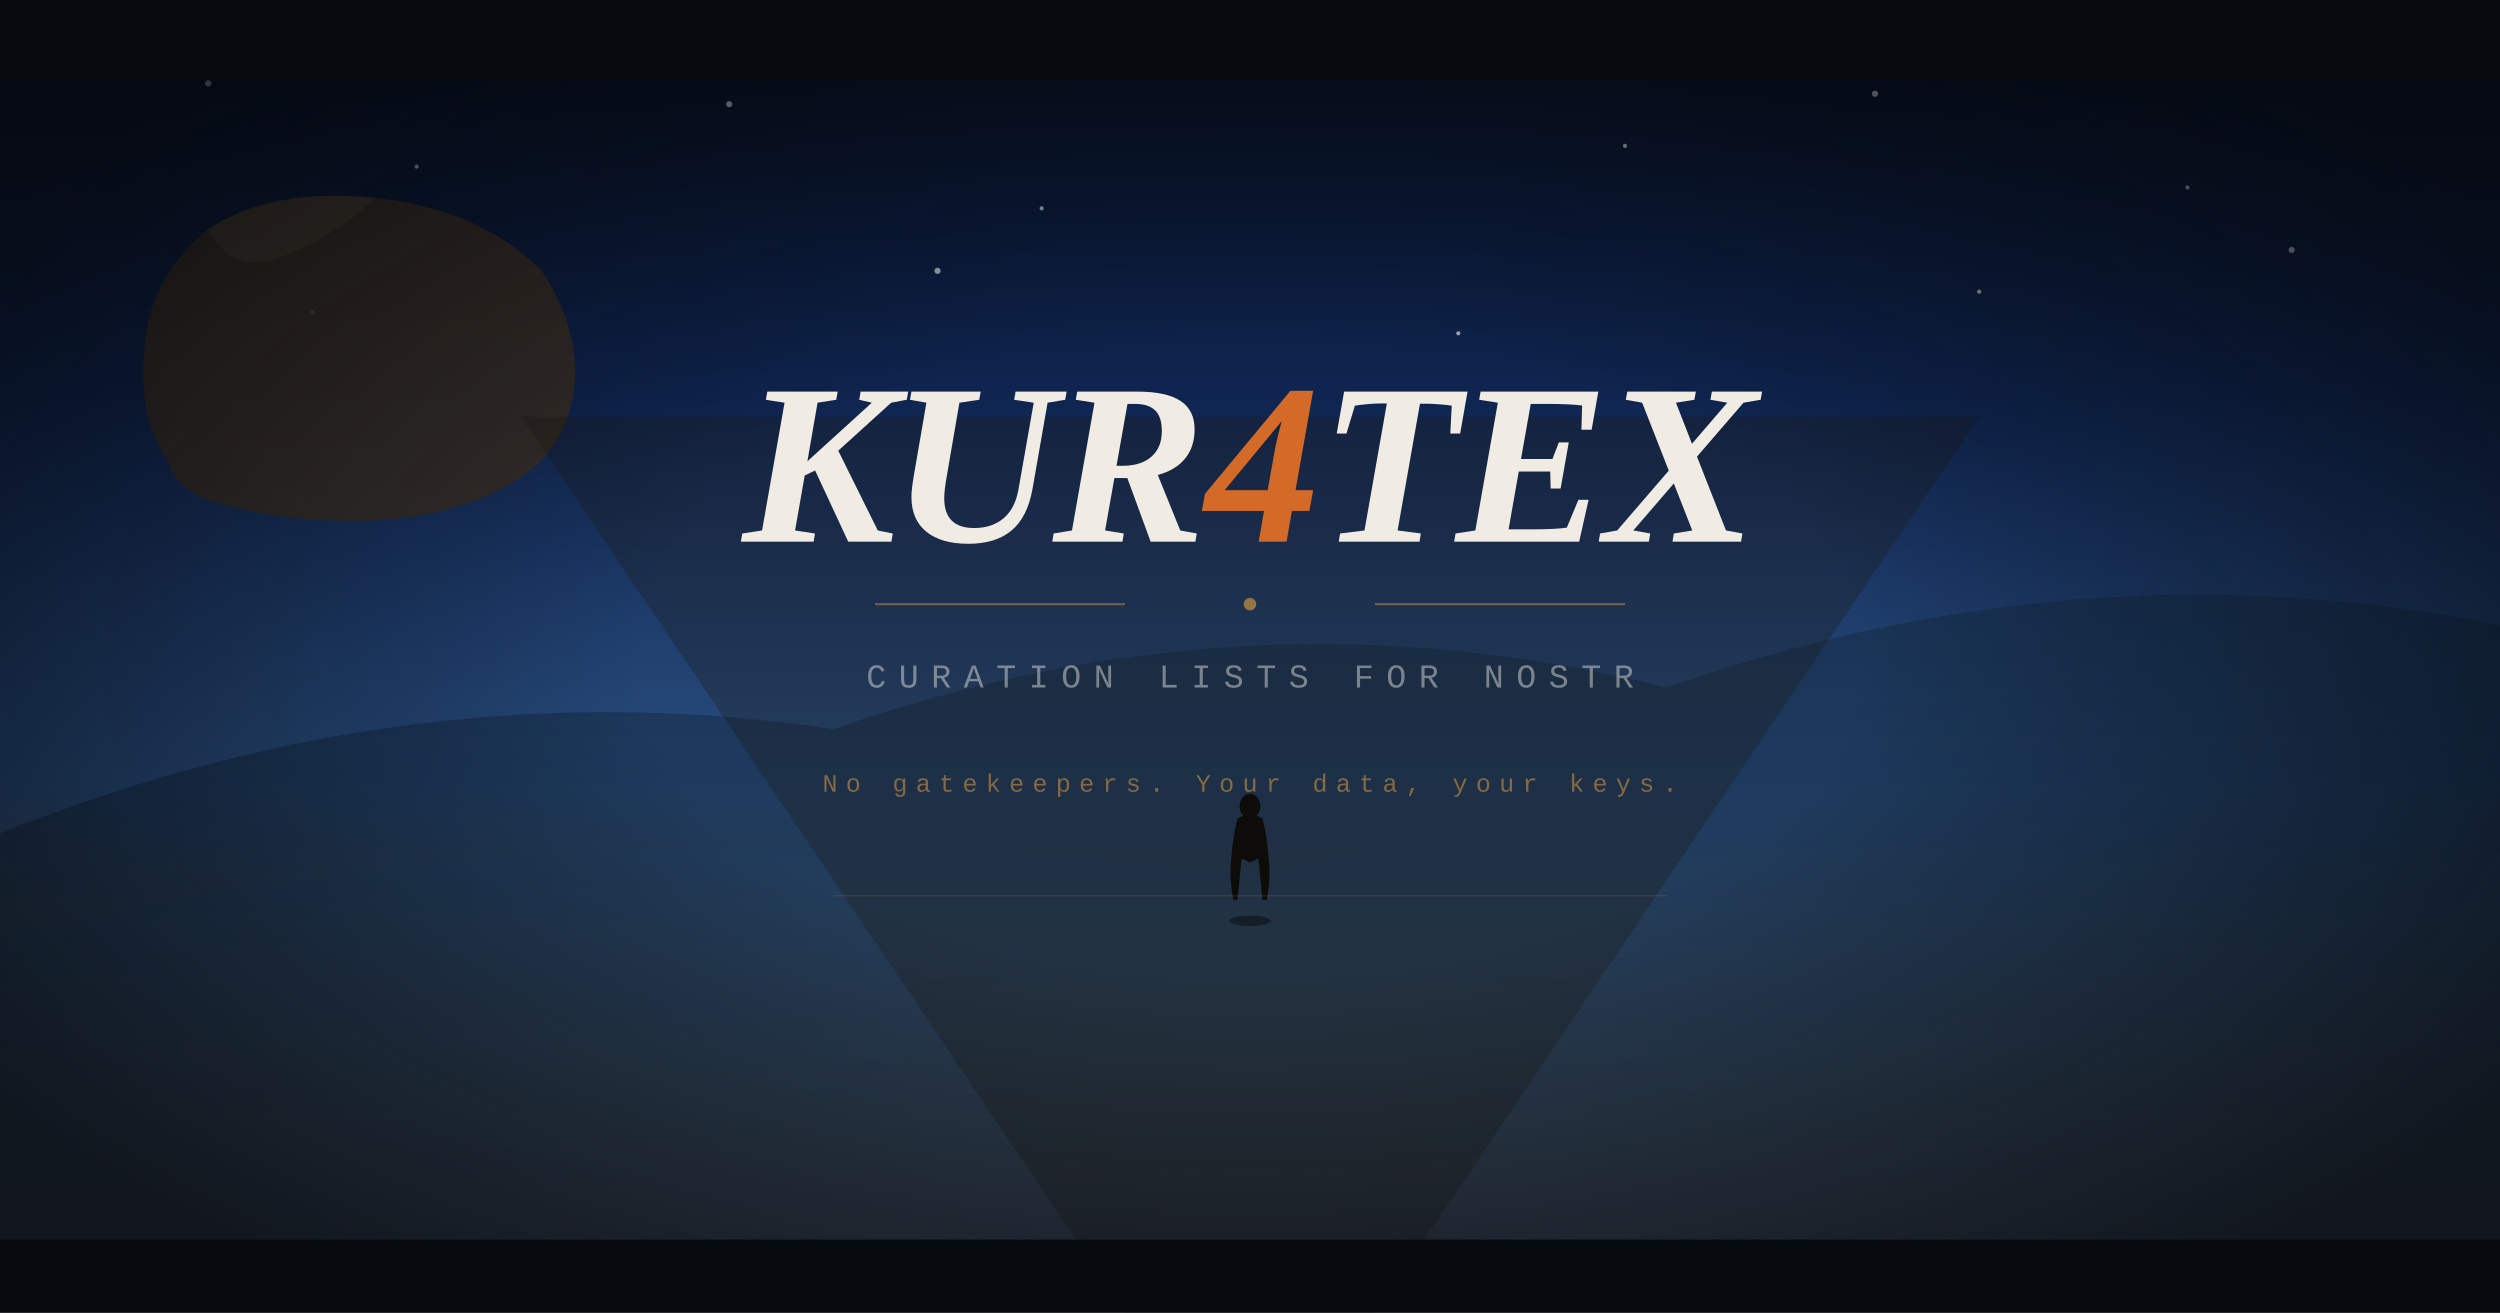
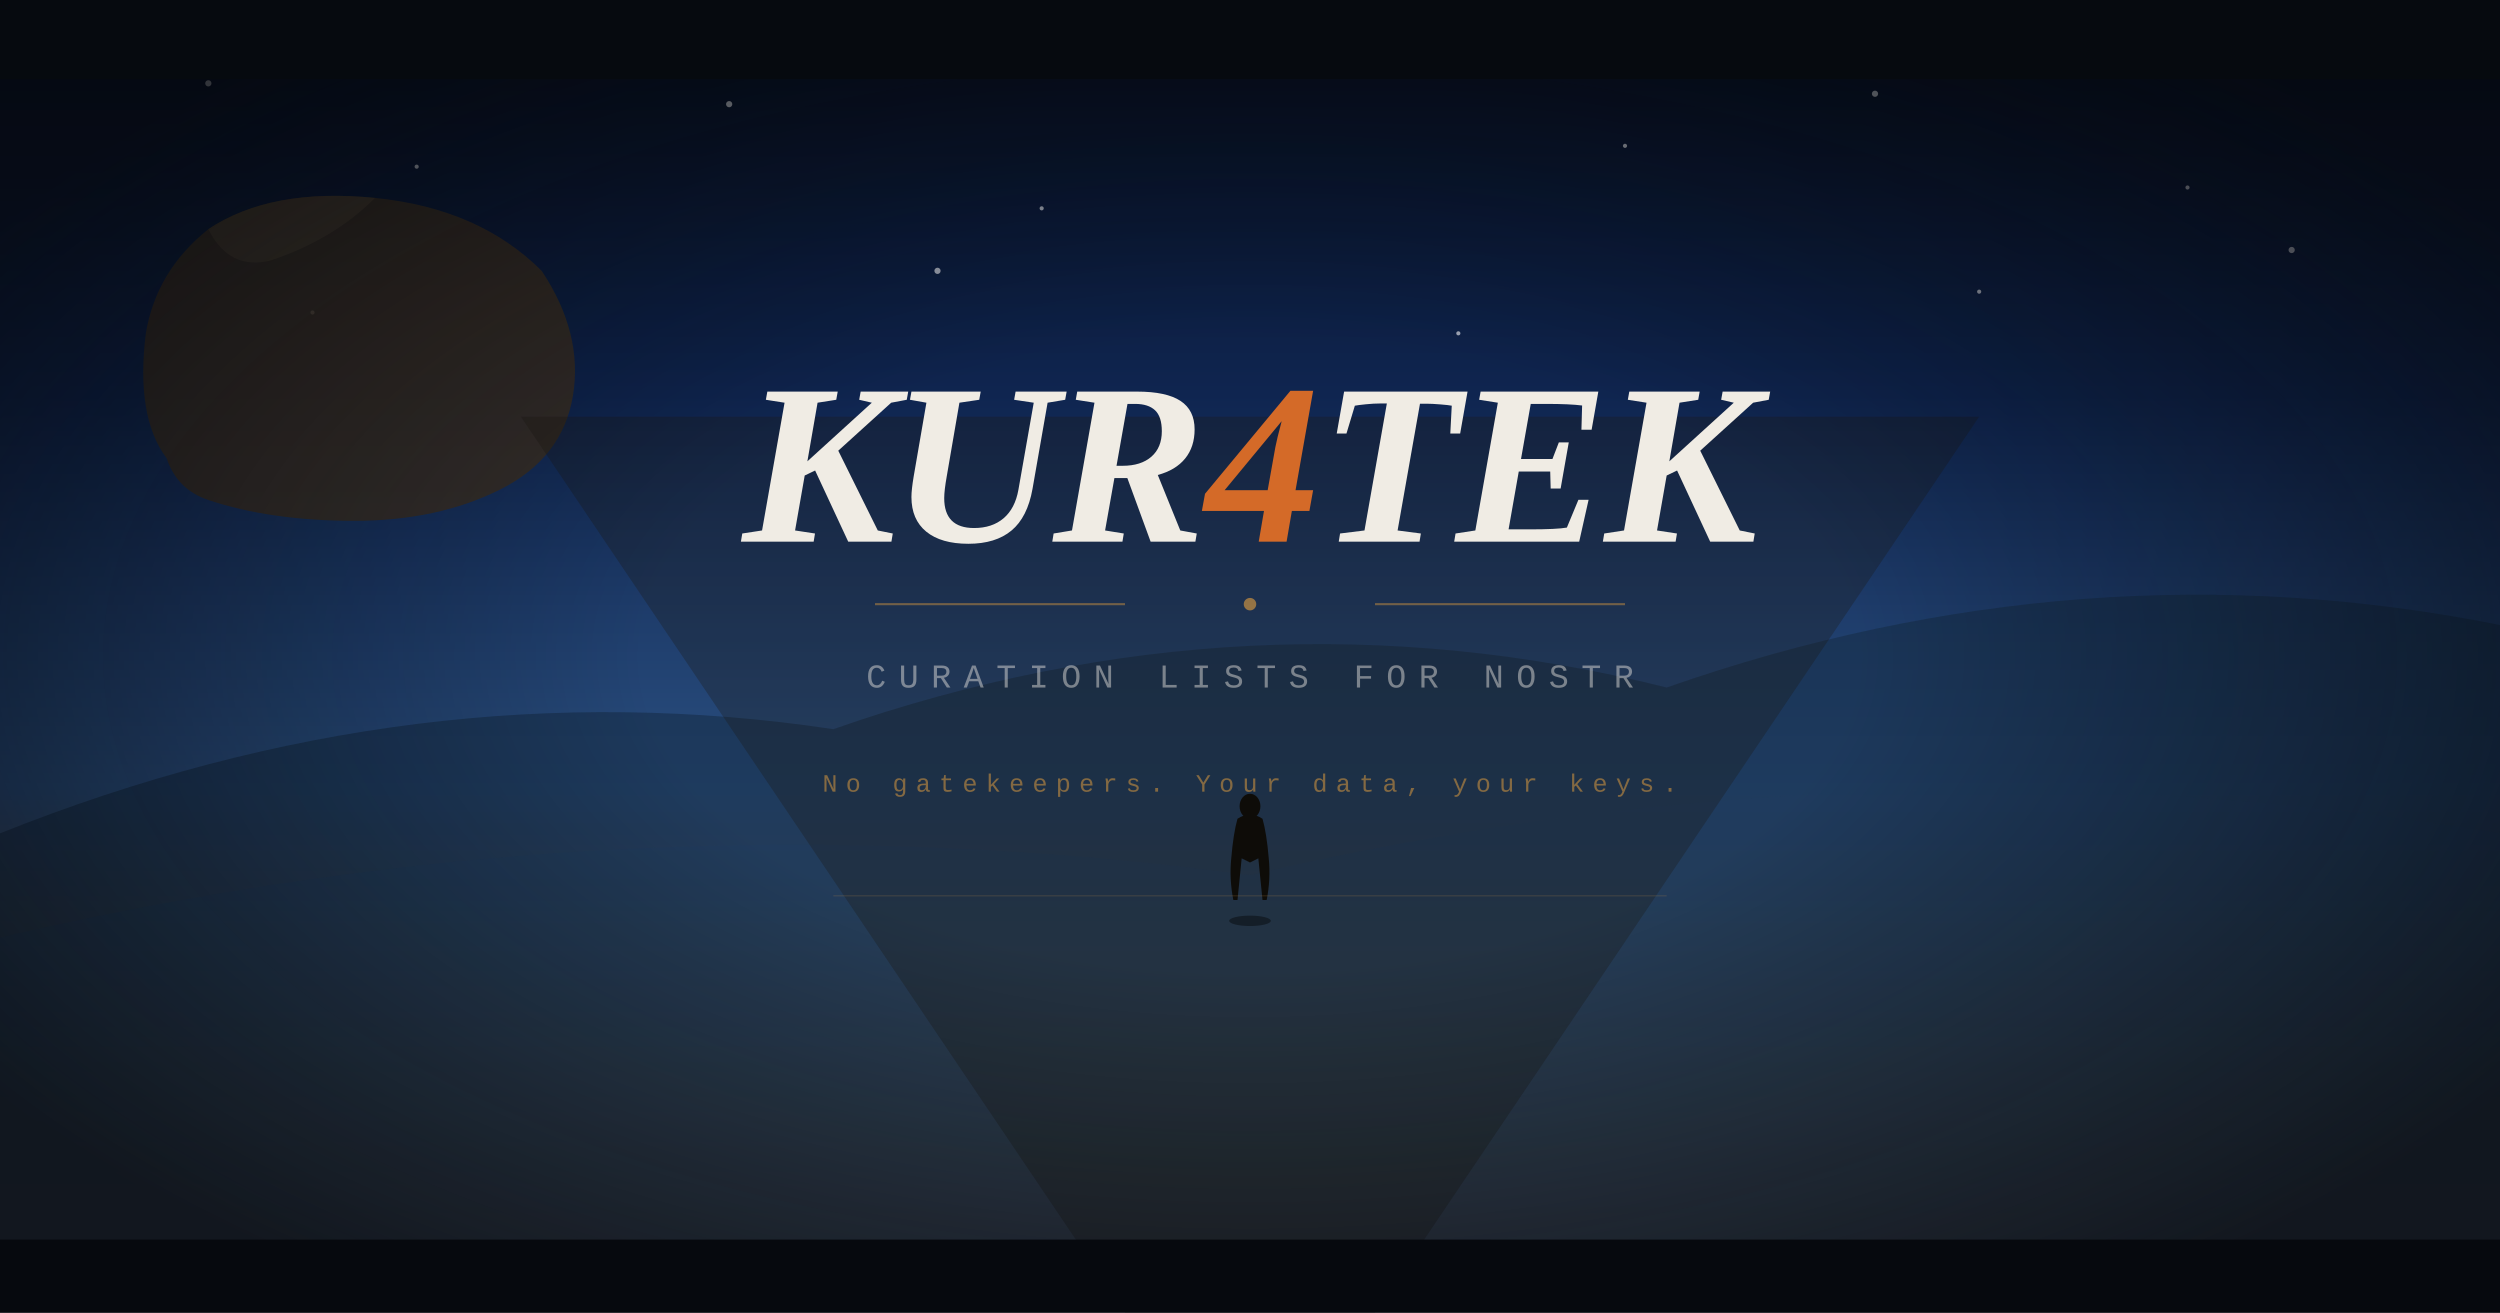
<svg xmlns="http://www.w3.org/2000/svg" viewBox="0 0 1200 630" width="1200" height="630">
  <defs>
    <linearGradient id="sky" x1="0" y1="0" x2="0" y2="1">
      <stop offset="0%" stop-color="#060d1c" />
      <stop offset="30%" stop-color="#0f2550" />
      <stop offset="60%" stop-color="#2a4f80" />
      <stop offset="85%" stop-color="#6b5c45" />
      <stop offset="100%" stop-color="#8c5e35" />
    </linearGradient>
    <radialGradient id="vignette" cx="50%" cy="50%" r="60%">
      <stop offset="40%" stop-color="transparent" />
      <stop offset="100%" stop-color="rgba(4,6,10,0.7)" />
    </radialGradient>
  </defs>
  <rect width="1200" height="630" fill="url(#sky)" />
  <g fill="white" opacity="0.6">
    <circle cx="100" cy="40" r="1.5" />
    <circle cx="200" cy="80" r="1" />
    <circle cx="350" cy="50" r="1.5" />
    <circle cx="500" cy="100" r="1" />
    <circle cx="650" cy="30" r="1.5" />
    <circle cx="780" cy="70" r="1" />
    <circle cx="900" cy="45" r="1.5" />
    <circle cx="1050" cy="90" r="1" />
    <circle cx="150" cy="150" r="1" />
    <circle cx="450" cy="130" r="1.5" />
    <circle cx="700" cy="160" r="1" />
    <circle cx="950" cy="140" r="1" />
    <circle cx="1100" cy="120" r="1.5" />
  </g>
  <path d="M0 400 Q200 320 400 350 Q600 280 800 330 Q1000 260 1200 300 L1200 630 L0 630Z" fill="#162d48" opacity="0.6" />
  <path d="M0 450 Q300 380 600 420 Q900 350 1200 400 L1200 630 L0 630Z" fill="#1e3b5e" opacity="0.4" />
  <g transform="translate(60, 80)" opacity="0.8">
    <path d="M20 140 Q5 120 10 80 Q15 50 40 30 Q70 10 120 15 Q170 20 200 50 Q220 80 215 110 Q210 140 180 155 Q150 170 110 170 Q70 170 40 160 Q25 155 20 140Z" fill="#3d3020" />
    <path d="M40 30 Q70 10 120 15 Q100 35 70 45 Q50 50 40 30Z" fill="#5a4832" opacity="0.6" />
  </g>
  <path d="M540 630 L660 630 L950 200 L250 200Z" fill="#1a1612" opacity="0.3" />
  <g transform="translate(586, 380)">
    <ellipse cx="14" cy="7" rx="5" ry="6" fill="#0e0c08" />
    <path d="M8 13 Q6 20 5 32 Q4 42 6 52 L8 52 Q9 42 10 32 L14 34 L18 32 Q19 42 20 52 L22 52 Q24 42 23 32 Q22 20 20 13 Q17 11 14 11 Q11 11 8 13Z" fill="#0e0c08" />
    <ellipse cx="14" cy="62" rx="10" ry="2.5" fill="#000" opacity="0.4" />
  </g>
  <rect width="1200" height="630" fill="url(#vignette)" />
  <rect width="1200" height="38" fill="#060a0f" />
  <rect y="595" width="1200" height="35" fill="#06090e" />
  <text x="600" y="260" text-anchor="middle" font-family="Georgia, 'Times New Roman', serif" font-style="italic" font-weight="800" font-size="110" fill="#f0ece4" letter-spacing="-2">
-     KUR<tspan fill="#d46a28">4</tspan>TEX
+     KUR<tspan fill="#d46a28">4</tspan>TEK
  </text>
  <line x1="420" y1="290" x2="540" y2="290" stroke="#c89040" stroke-width="1" opacity="0.5" />
  <circle cx="600" cy="290" r="3" fill="#c89040" opacity="0.7" />
  <line x1="660" y1="290" x2="780" y2="290" stroke="#c89040" stroke-width="1" opacity="0.5" />
  <text x="600" y="330" text-anchor="middle" font-family="'Courier New', monospace" font-size="16" fill="rgba(240,236,228,0.45)" letter-spacing="6">
    CURATION LISTS FOR NOSTR
  </text>
  <text x="600" y="380" text-anchor="middle" font-family="'Courier New', monospace" font-size="12" fill="rgba(200,144,64,0.6)" letter-spacing="4">
    No gatekeepers. Your data, your keys.
  </text>
  <line x1="400" y1="430" x2="800" y2="430" stroke="#c89040" stroke-width="0.5" opacity="0.2" />
</svg>
